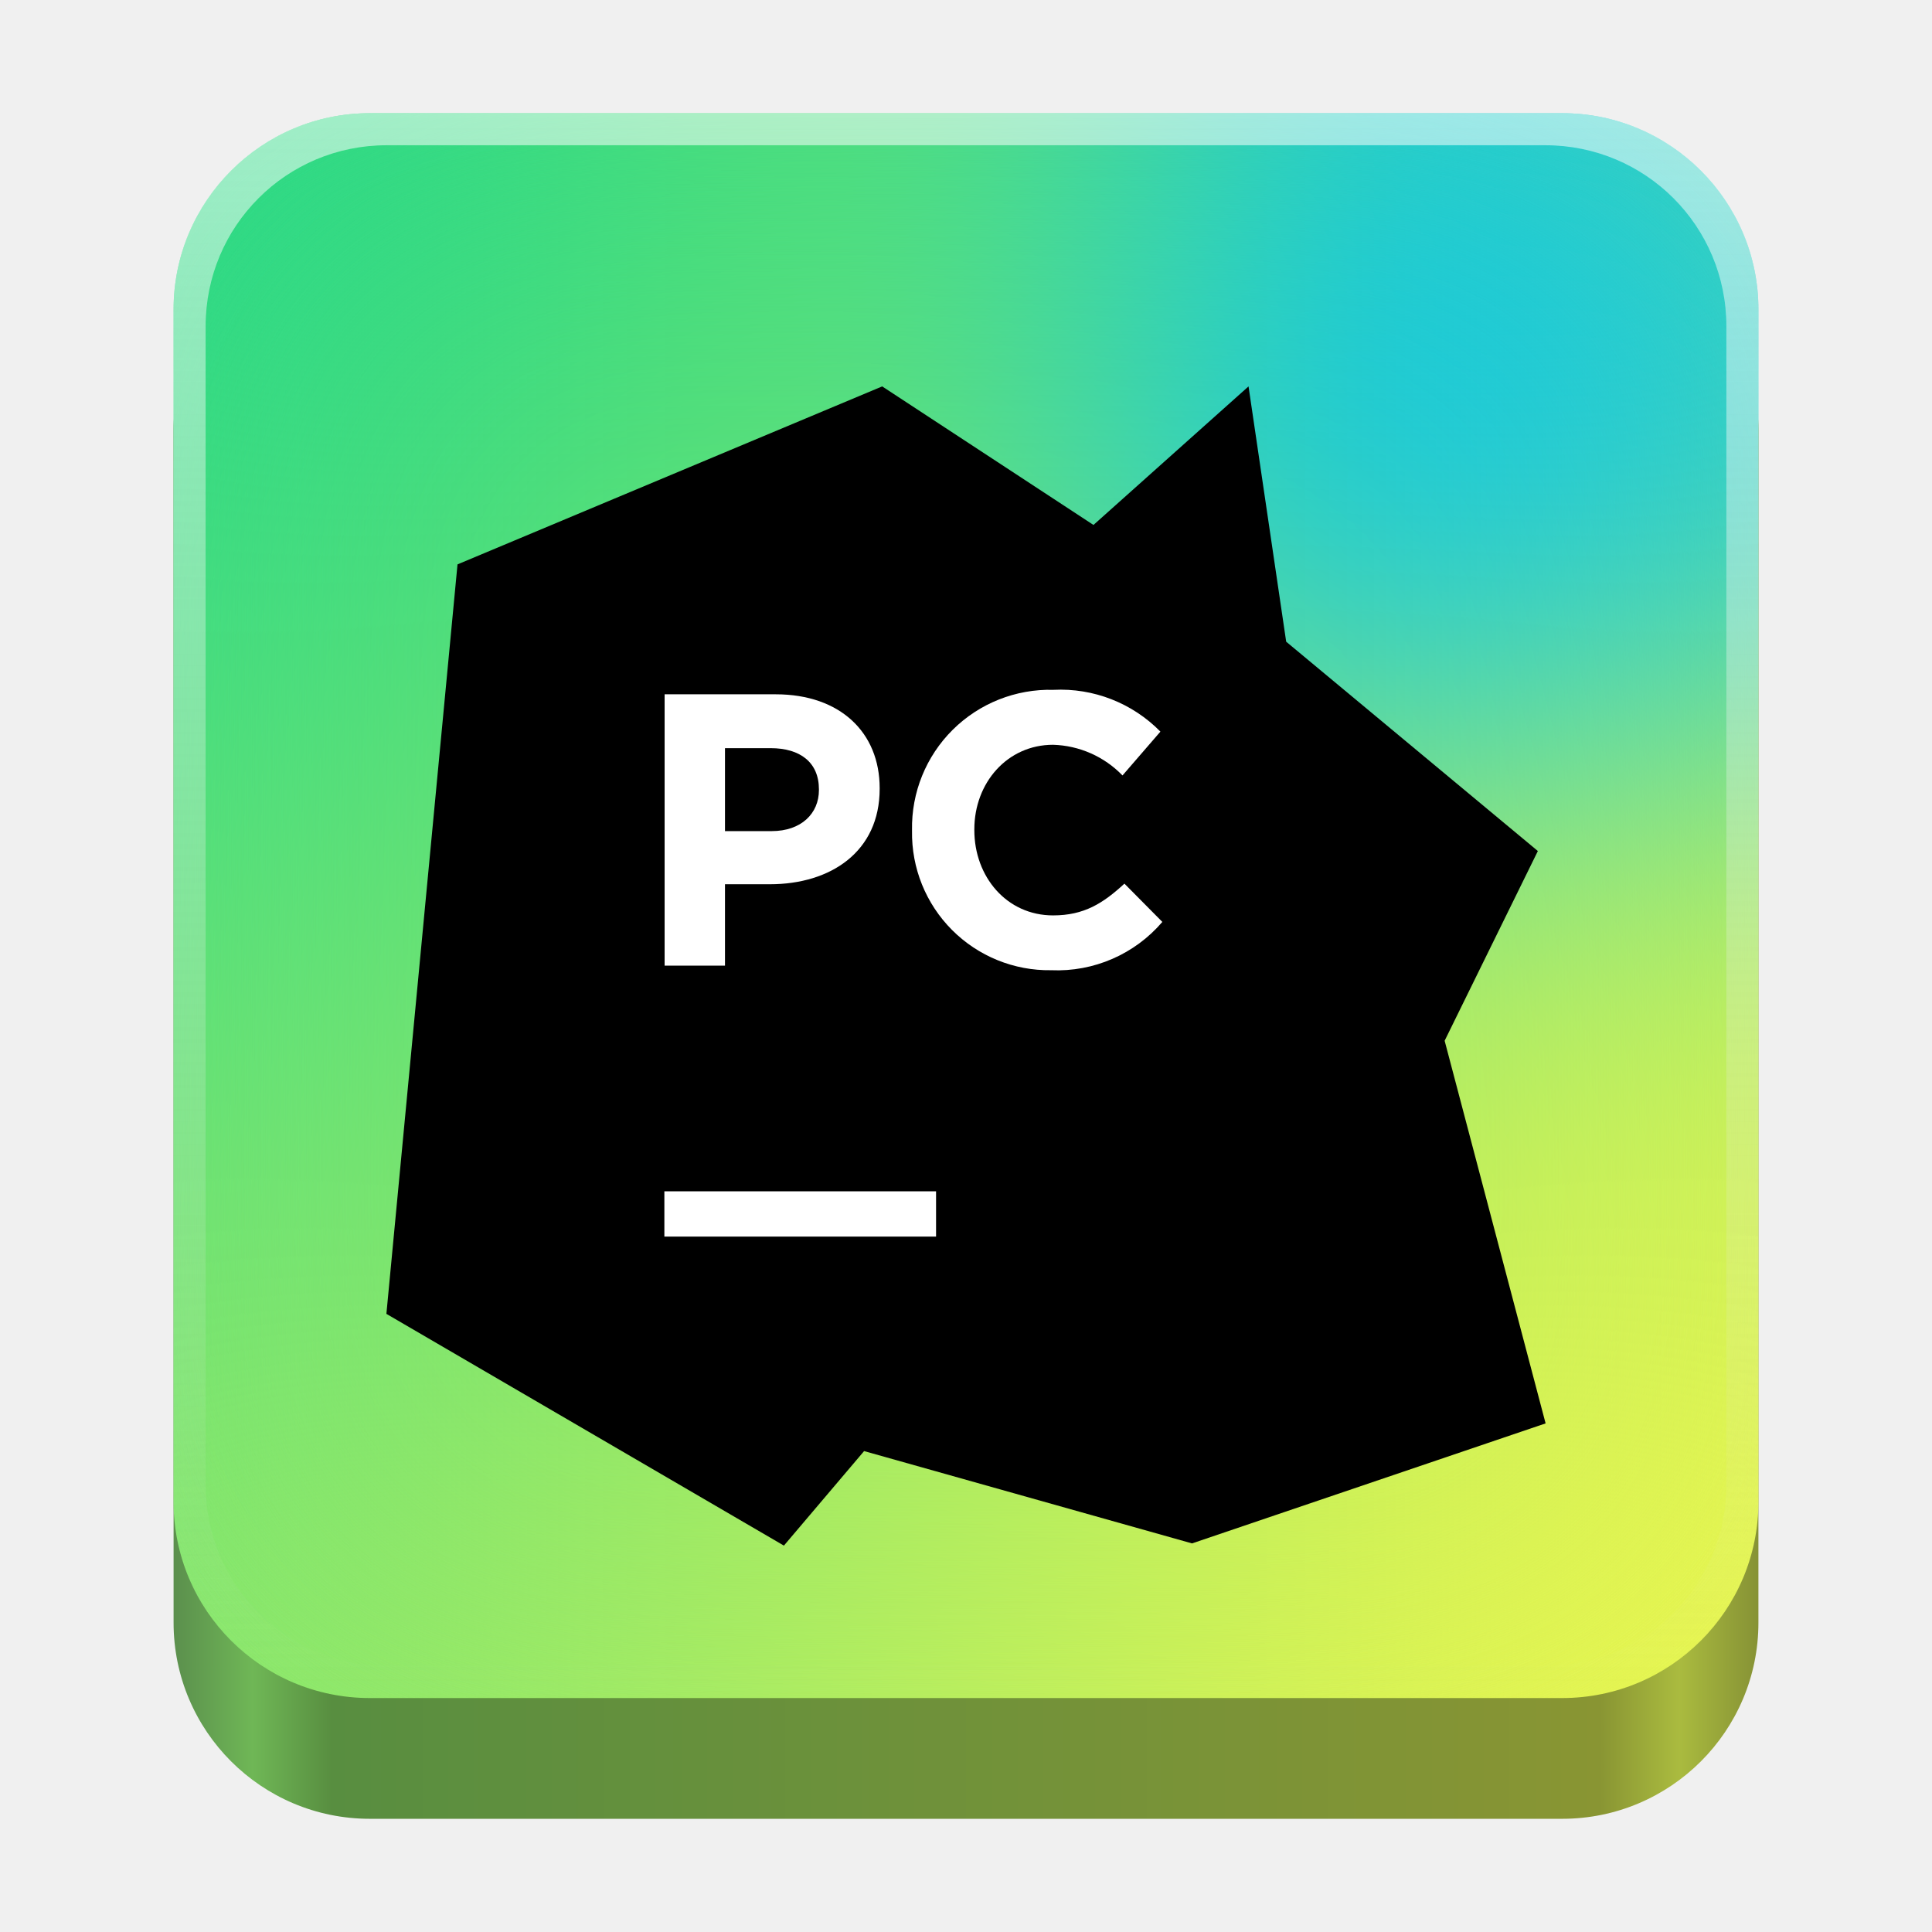
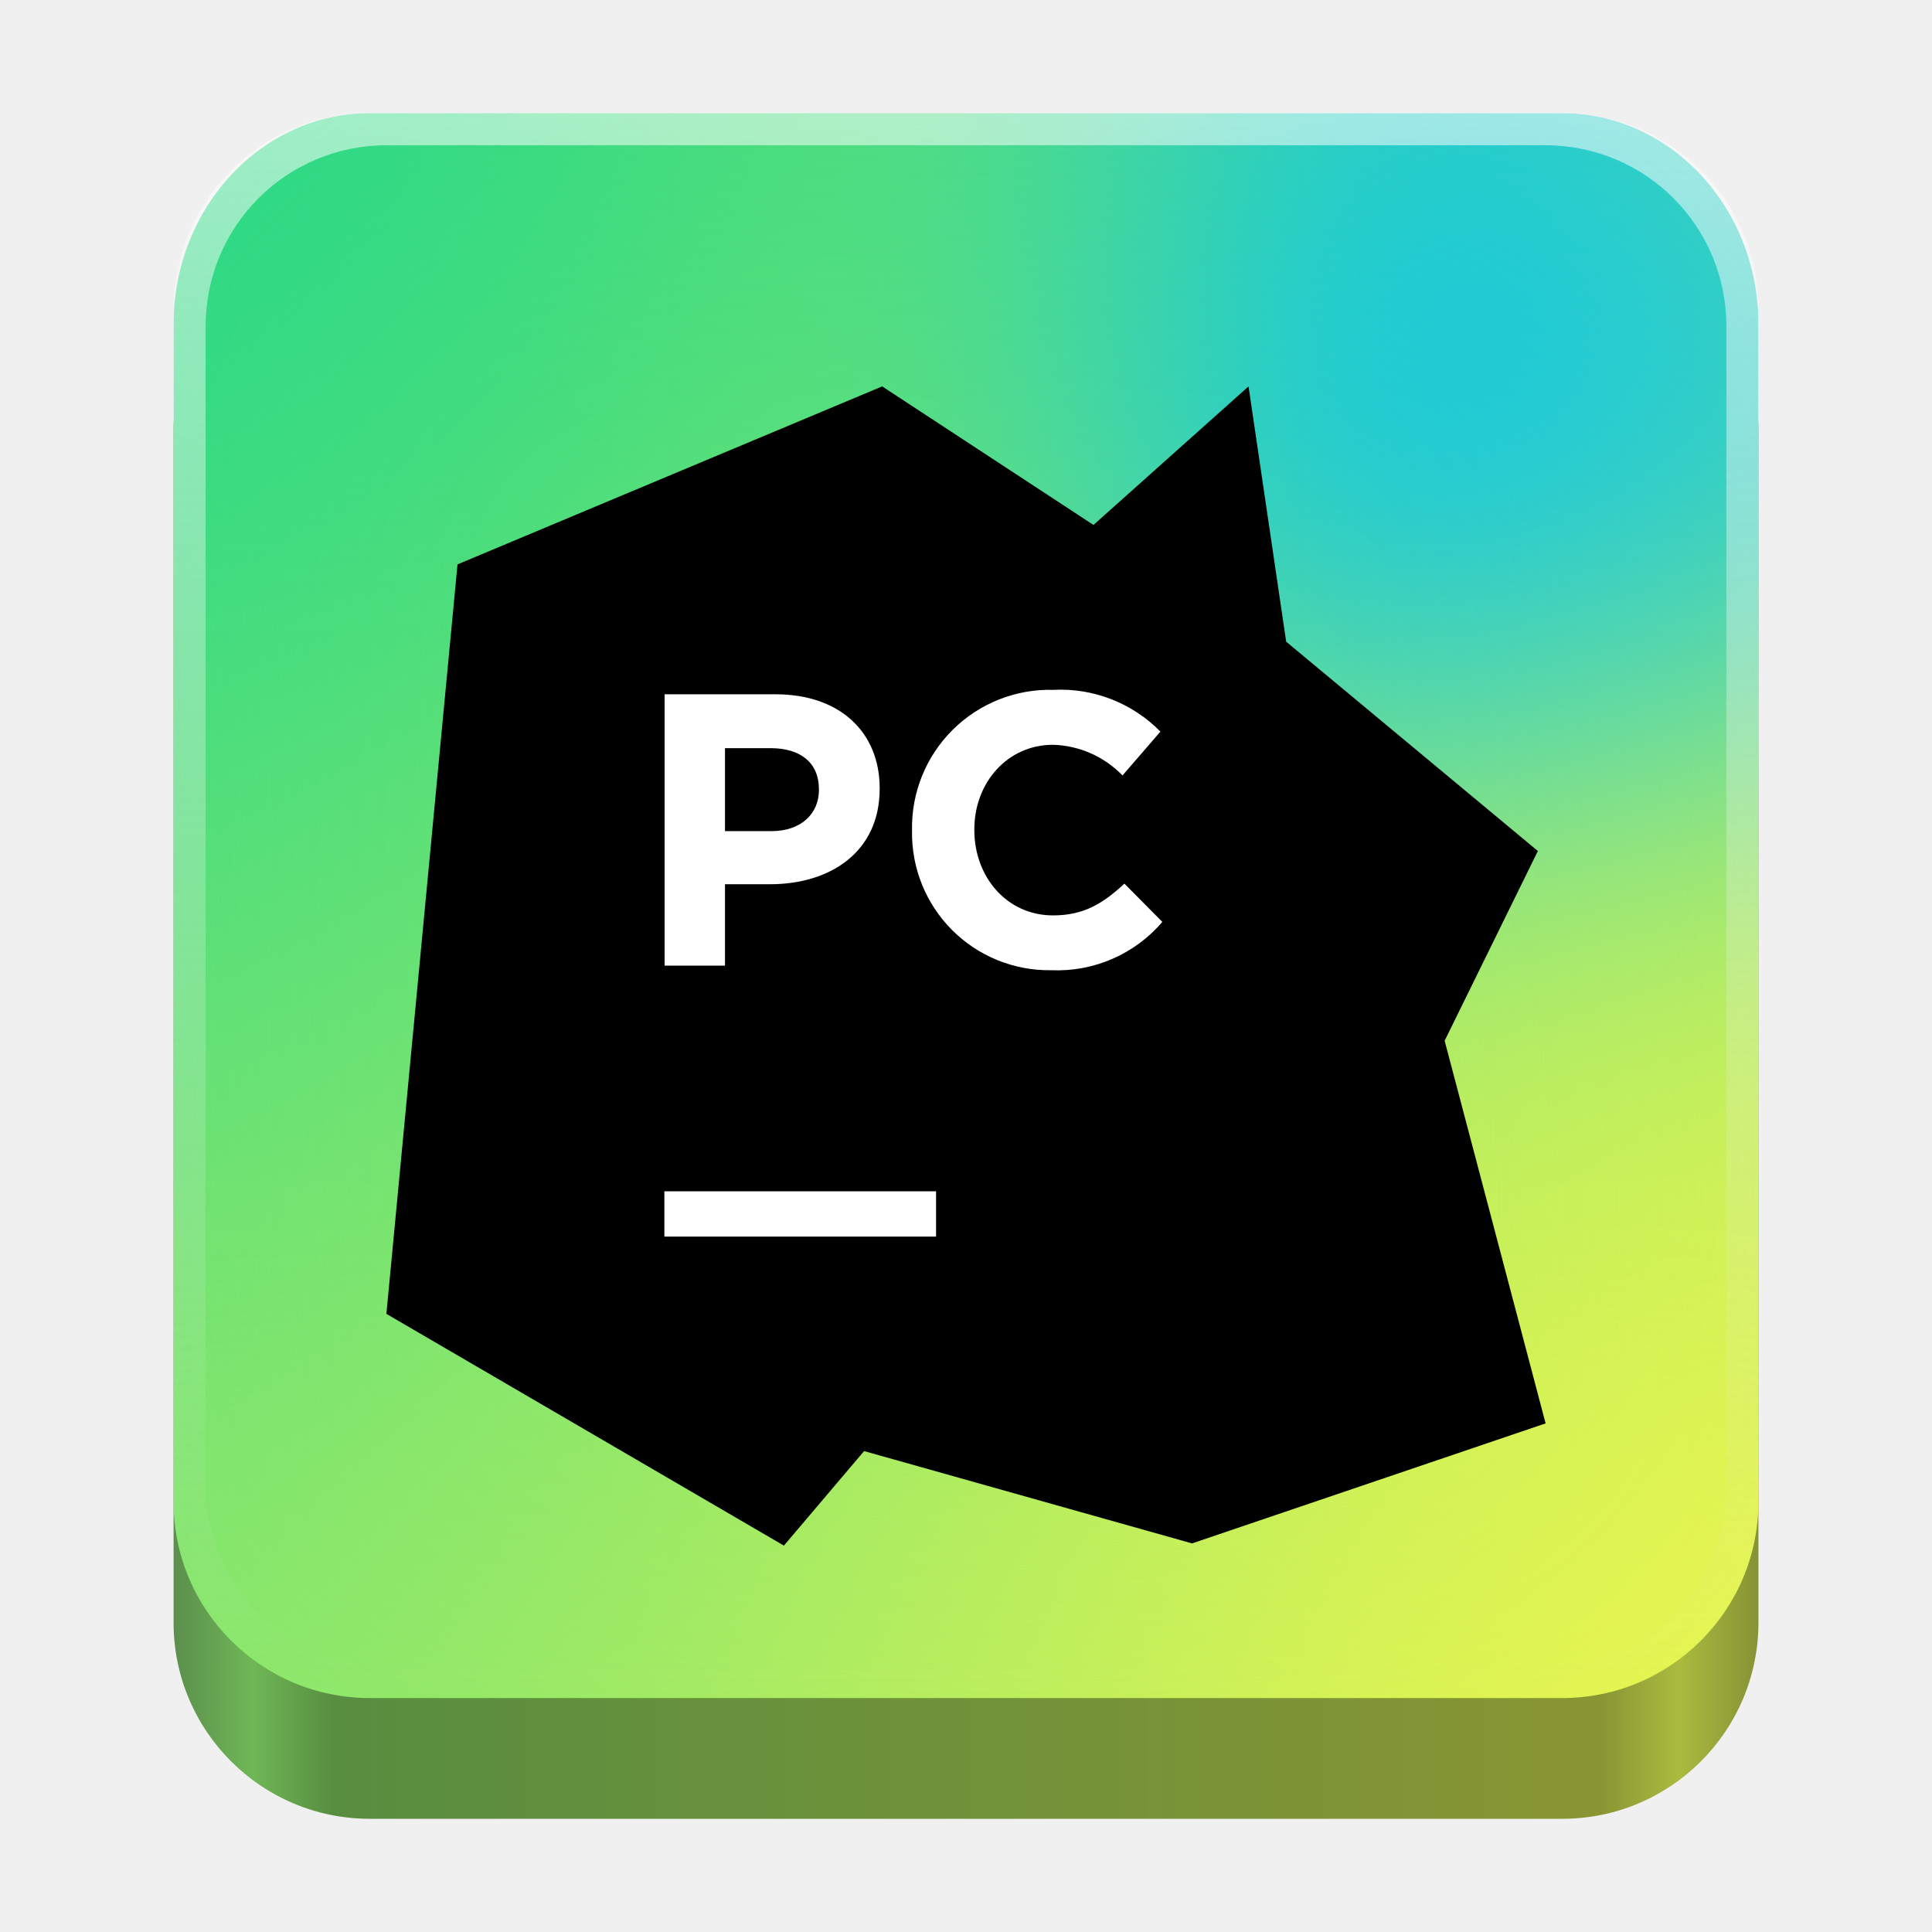
<svg xmlns="http://www.w3.org/2000/svg" xmlns:xlink="http://www.w3.org/1999/xlink" width="128" height="128" viewBox="0 0 128 128" version="1.1" id="svg5" xml:space="preserve">
  <defs id="defs2">
    <linearGradient id="linearGradient11616">
      <stop style="stop-color:#21d789;stop-opacity:1;" offset="0" id="stop11612" />
      <stop style="stop-color:#fcf84a;stop-opacity:1" offset="1" id="stop11614" />
    </linearGradient>
    <linearGradient id="linearGradient404">
      <stop style="stop-color:#e6e6e6;stop-opacity:0;" offset="0" id="stop400" />
      <stop style="stop-color:#ffffff;stop-opacity:0.545;" offset="1" id="stop402" />
    </linearGradient>
    <linearGradient y2="236" x2="96" y1="236" x1="32" gradientTransform="translate(604.8168,170.5864)" gradientUnits="userSpaceOnUse" id="linearGradient1099" xlink:href="#linearGradient1036" />
    <linearGradient id="linearGradient1036">
      <stop id="stop1032" offset="0" style="stop-color:#d5d3cf;stop-opacity:1;" />
      <stop id="stop1034" offset="1" style="stop-color:#f6f5f4;stop-opacity:1" />
    </linearGradient>
    <radialGradient r="32" fy="-76" fx="-244" cy="-76" cx="-244" gradientTransform="matrix(0.8833333,0,0,0.8833333,-460.3502,463.1197)" gradientUnits="userSpaceOnUse" id="radialGradient1103" xlink:href="#linearGradient1069" />
    <linearGradient id="linearGradient1069">
      <stop id="stop1065" offset="0" style="stop-color:#d5d3cf;stop-opacity:1" />
      <stop id="stop1067-1" offset="1" style="stop-color:#949390;stop-opacity:1" />
    </linearGradient>
    <linearGradient gradientUnits="userSpaceOnUse" y2="232" x2="64" y1="262.5" x1="64" id="linearGradient1027" xlink:href="#linearGradient1025" gradientTransform="translate(-470.5864,432.8168)" />
    <linearGradient id="linearGradient1025">
      <stop id="stop1021" offset="0" style="stop-color:#9a9996;stop-opacity:1" />
      <stop id="stop1023" offset="1" style="stop-color:#77767b;stop-opacity:1" />
    </linearGradient>
    <clipPath clipPathUnits="userSpaceOnUse" id="clipPath1609-7">
      <path id="path1611-5" d="m 252,116 28,-28 v -8 h -36 v 36 z" style="fill:#e74747;stroke:none;stroke-width:0.25px;stroke-linecap:butt;stroke-linejoin:miter;stroke-opacity:1" />
    </clipPath>
    <linearGradient id="linearGradient8241">
      <stop style="stop-color:#5b8f4d;stop-opacity:1;" offset="0" id="stop8237" />
      <stop style="stop-color:#6fb756;stop-opacity:1;" offset="0.05" id="stop9349" />
      <stop style="stop-color:#588e40;stop-opacity:1;" offset="0.1" id="stop21746" />
      <stop style="stop-color:#899533;stop-opacity:1;" offset="0.9" id="stop21940" />
      <stop style="stop-color:#aabb3f;stop-opacity:1;" offset="0.95" id="stop9351" />
      <stop style="stop-color:#869235;stop-opacity:1;" offset="1" id="stop8239" />
    </linearGradient>
    <radialGradient r="32" fy="-76" fx="-244" cy="-76" cx="-244" gradientTransform="matrix(0.8833333,0,0,0.8833333,-460.3502,463.1197)" gradientUnits="userSpaceOnUse" id="radialGradient1103-5" xlink:href="#linearGradient1069" />
    <clipPath clipPathUnits="userSpaceOnUse" id="clipPath1609-7-7">
      <path id="path1611-5-0" d="m 252,116 28,-28 v -8 h -36 v 36 z" style="fill:#e74747;stroke:none;stroke-width:0.25px;stroke-linecap:butt;stroke-linejoin:miter;stroke-opacity:1" />
    </clipPath>
    <clipPath clipPathUnits="userSpaceOnUse" id="clipPath744">
      <rect style="fill:#1e88e5;fill-opacity:1;stroke-width:0.265" id="rect746" width="541.867" height="541.867" x="0" y="1.5987212e-14" rx="79.375" ry="79.375" />
    </clipPath>
    <clipPath clipPathUnits="userSpaceOnUse" id="clipPath62">
      <rect style="fill:#1e88e5;fill-opacity:1;stroke-width:0.265" id="rect64" width="541.867" height="541.867" x="2.2507105e-05" y="-0.422" rx="79.375" ry="79.375" />
    </clipPath>
    <linearGradient xlink:href="#linearGradient8241" id="linearGradient8243" x1="11.5" y1="120.5" x2="116.5" y2="120.5" gradientUnits="userSpaceOnUse" />
    <radialGradient r="32" fy="-76" fx="-244" cy="-76" cx="-244" gradientTransform="matrix(0.8833333,0,0,0.8833333,-460.3502,463.1197)" gradientUnits="userSpaceOnUse" id="radialGradient1103-6" xlink:href="#linearGradient1069" />
    <clipPath clipPathUnits="userSpaceOnUse" id="clipPath1609-7-2">
      <path id="path1611-5-3" d="m 252,116 28,-28 v -8 h -36 v 36 z" style="fill:#e74747;stroke:none;stroke-width:0.25px;stroke-linecap:butt;stroke-linejoin:miter;stroke-opacity:1" />
    </clipPath>
    <radialGradient r="32" fy="-76" fx="-244" cy="-76" cx="-244" gradientTransform="matrix(0.8833333,0,0,0.8833333,-460.3502,463.1197)" gradientUnits="userSpaceOnUse" id="radialGradient1103-56" xlink:href="#linearGradient1069" />
    <clipPath clipPathUnits="userSpaceOnUse" id="clipPath1609-7-0">
      <path id="path1611-5-9" d="m 252,116 28,-28 v -8 h -36 v 36 z" style="fill:#e74747;stroke:none;stroke-width:0.25px;stroke-linecap:butt;stroke-linejoin:miter;stroke-opacity:1" />
    </clipPath>
    <clipPath clipPathUnits="userSpaceOnUse" id="clipPath37">
      <rect style="fill:#1a1a1a;fill-opacity:1;stroke-width:0.265" id="rect39" width="541.867" height="541.867" x="-2.6626146e-06" y="3.241" rx="79.375" ry="79.375" />
    </clipPath>
    <clipPath clipPathUnits="userSpaceOnUse" id="clipPath22042">
      <rect style="fill:#333333;fill-opacity:1;stroke-width:0.013" id="rect22044" width="27.32" height="27.484" x="166.968" y="105.404" rx="4.002" ry="4.026" />
    </clipPath>
    <clipPath clipPathUnits="userSpaceOnUse" id="clipPath1039">
      <rect style="fill:#b3b3b3;fill-opacity:1;stroke-width:0.265" id="rect1041" width="541.867" height="541.867" x="2.5931527e-05" y="-0" rx="79.375" ry="79.375" />
    </clipPath>
    <clipPath clipPathUnits="userSpaceOnUse" id="clipPath154">
      <rect style="fill:#b3b3b3;fill-opacity:1;stroke-width:0.265" id="rect156" width="541.867" height="541.867" x="-2.9218751e-05" y="-0" rx="79.375" ry="79.375" />
    </clipPath>
    <linearGradient xlink:href="#linearGradient404" id="linearGradient406" x1="64" y1="112.5" x2="64" y2="7.5" gradientUnits="userSpaceOnUse" />
    <linearGradient id="a" gradientUnits="userSpaceOnUse" x1="38.78" x2="95.91" y1="41.59" y2="41.59" gradientTransform="translate(260.425,-3.53)">
      <stop offset="0" stop-color="#21d789" id="stop500" />
      <stop offset="1" stop-color="#07c3f2" id="stop502" />
    </linearGradient>
    <linearGradient id="b" gradientUnits="userSpaceOnUse" x1="-29.18" x2="88.46" y1="85.52" y2="-1.32" gradientTransform="translate(260.425,-3.53)">
      <stop offset=".01" stop-color="#fcf84a" id="stop505" />
      <stop offset=".11" stop-color="#a7eb62" id="stop507" />
      <stop offset=".21" stop-color="#5fe077" id="stop509" />
      <stop offset=".27" stop-color="#32da84" id="stop511" />
      <stop offset=".31" stop-color="#21d789" id="stop513" />
      <stop offset=".58" stop-color="#21d789" id="stop515" />
      <stop offset=".6" stop-color="#21d789" id="stop517" />
      <stop offset=".69" stop-color="#20d68c" id="stop519" />
      <stop offset=".76" stop-color="#1ed497" id="stop521" />
      <stop offset=".83" stop-color="#19d1a9" id="stop523" />
      <stop offset=".9" stop-color="#13ccc2" id="stop525" />
      <stop offset=".97" stop-color="#0bc6e1" id="stop527" />
      <stop offset="1" stop-color="#07c3f2" id="stop529" />
    </linearGradient>
    <linearGradient id="c" gradientUnits="userSpaceOnUse" x1="17.3" x2="36.92" y1="110.99" y2="49.42" gradientTransform="translate(260.425,-3.53)">
      <stop offset="0" stop-color="#21d789" id="stop532" />
      <stop offset=".16" stop-color="#24d888" id="stop534" />
      <stop offset=".3" stop-color="#2fd985" id="stop536" />
      <stop offset=".43" stop-color="#41dc80" id="stop538" />
      <stop offset=".55" stop-color="#5ae079" id="stop540" />
      <stop offset=".67" stop-color="#7ae46f" id="stop542" />
      <stop offset=".79" stop-color="#a1ea64" id="stop544" />
      <stop offset=".9" stop-color="#cff157" id="stop546" />
      <stop offset="1" stop-color="#fcf84a" id="stop548" />
    </linearGradient>
    <linearGradient id="d" gradientUnits="userSpaceOnUse" x1="43.28" x2="85.97" y1="57.46" y2="0.06" gradientTransform="translate(260.425,-3.53)">
      <stop offset="0" stop-color="#21d789" id="stop551" />
      <stop offset=".09" stop-color="#23d986" id="stop553" />
      <stop offset=".17" stop-color="#2ade7b" id="stop555" />
      <stop offset=".25" stop-color="#36e669" id="stop557" />
      <stop offset=".27" stop-color="#3bea62" id="stop559" />
      <stop offset=".35" stop-color="#47eb61" id="stop561" />
      <stop offset=".49" stop-color="#67ed5d" id="stop563" />
      <stop offset=".69" stop-color="#9af156" id="stop565" />
      <stop offset=".92" stop-color="#e0f64d" id="stop567" />
      <stop offset="1" stop-color="#fcf84a" id="stop569" />
    </linearGradient>
    <linearGradient id="e" gradientUnits="userSpaceOnUse" x1="108.58" x2="22.55" y1="64.77" y2="63.97" gradientTransform="translate(260.425,-3.53)">
      <stop offset=".39" stop-color="#fcf84a" id="stop572" />
      <stop offset=".46" stop-color="#ecf74c" id="stop574" />
      <stop offset=".61" stop-color="#c1f451" id="stop576" />
      <stop offset=".82" stop-color="#7eef5a" id="stop578" />
      <stop offset="1" stop-color="#3bea62" id="stop580" />
    </linearGradient>
    <linearGradient xlink:href="#linearGradient11616" id="linearGradient11827" x1="12.773" y1="20.475" x2="108.029" y2="115.731" gradientUnits="userSpaceOnUse" />
    <filter height="1.686" width="1.686" y="-0.343" x="-0.343" style="color-interpolation-filters:sRGB;" id="filter13914">
      <feGaussianBlur stdDeviation="15 15" result="blur" id="feGaussianBlur13908" />
      <feColorMatrix values="1 0 0 0 0 0 1 0 0 0 0 0 1 0 0 0 0 0 50 0 " result="colormatrix" id="feColorMatrix13910" />
      <feComposite in="colormatrix" in2="SourceGraphic" operator="in" id="feComposite13912" />
    </filter>
+     <clipPath clipPathUnits="userSpaceOnUse" id="clipPath429">
+       <rect style="fill:url(#linearGradient433);fill-opacity:1;stroke-width:1.037" id="rect431" width="105" height="113" x="11.5" y="7.5" rx="13" ry="13.99" />
+     </clipPath>
+     <linearGradient xlink:href="#linearGradient8241" id="linearGradient433" gradientUnits="userSpaceOnUse" gradientTransform="matrix(1,0,0,1.076191,-3.1292439e-6,-9.180951)" x1="11.5" y1="120.5" x2="116.5" y2="120.5" />
  </defs>
  <g id="layer2">
-     <rect style="fill:url(#linearGradient8243);fill-opacity:1" id="rect440" width="105" height="105" x="11.5" y="15.5" rx="13" ry="13" />
-     <g id="g12621">
-       <g id="g13479" style="filter:url(#filter13914)">
-         <rect style="fill:url(#linearGradient11827);fill-opacity:1" id="rect358" width="105" height="105" x="11.5" y="7.5" rx="13" ry="13" />
-         <circle style="fill:#08c4ee;fill-opacity:1;stroke:none;stroke-width:2;stroke-linecap:round" id="path11472" cx="93.824" cy="30.176" r="20.553" />
+     <g id="g17057">
+       <rect style="fill:url(#linearGradient8243);fill-opacity:1" id="rect440" width="105" height="105" x="11.5" y="15.5" rx="13" ry="13" />
+       <g id="g12621" clip-path="url(#clipPath429)">
+         <g id="g13479" style="filter:url(#filter13914)">
+           <rect style="fill:url(#linearGradient11827);fill-opacity:1" id="rect358" width="105" height="105" x="11.5" y="7.5" rx="13" ry="13" />
+           <circle style="fill:#08c4ee;fill-opacity:1;stroke:none;stroke-width:2;stroke-linecap:round" id="path11472" cx="93.824" cy="30.176" r="20.553" />
+         </g>
      </g>
-     </g>
-     <path id="rect364" style="fill:url(#linearGradient406);fill-opacity:1" d="M 24.5 7.5 C 17.298 7.5 11.5 13.298 11.5 20.5 L 11.5 99.5 C 11.5 106.702 17.298 112.5 24.5 112.5 L 103.5 112.5 C 110.702 112.5 116.5 106.702 116.5 99.5 L 116.5 20.5 C 116.5 13.298 110.702 7.5 103.5 7.5 L 24.5 7.5 z M 25.623 9.623 L 102.377 9.623 C 109.025 9.623 114.377 14.975 114.377 21.623 L 114.377 98.377 C 114.377 105.025 109.025 110.377 102.377 110.377 L 25.623 110.377 C 18.975 110.377 13.623 105.025 13.623 98.377 L 13.623 21.623 C 13.623 14.975 18.975 9.623 25.623 9.623 z " />
-     <g id="g14288" transform="matrix(0.8,0,0,0.8,12.8,24.82344)">
-       <path id="path583" style="fill:#000000;fill-opacity:1" d="M 57.059,0.971 21.889,15.711 16,77.779 48.92,96.971 55.561,89.143 82.719,96.789 112,86.85 103.639,55.16 111.359,39.449 90.516,22.113 87.398,0.971 74.557,12.445 Z" />
-       <g fill="#ffffff" id="g601" transform="translate(9.040212,-3.53)">
-         <path d="m 29.98,71.16 h 22.5 v 3.75 h -22.5 z" id="path595" />
-         <path d="m 30,30 h 9.2 c 5.36,0 8.61,3.18 8.61,7.77 v 0.06 c 0,5.2 -4.05,7.9 -9.09,7.9 H 35 v 6.74 h -5 z m 8.86,11.33 c 2.47,0 3.92,-1.47 3.92,-3.4 v -0.06 c 0,-2.22 -1.54,-3.41 -4,-3.41 H 35 v 6.87 z" id="path597" />
-         <path d="m 50.49,41.31 v -0.06 a 11.41,11.41 0 0 1 11.71,-11.62 11.59,11.59 0 0 1 8.86,3.46 l -3.14,3.63 a 8.33,8.33 0 0 0 -5.75,-2.54 c -3.79,0 -6.52,3.15 -6.52,7 v 0.07 c 0,3.85 2.67,7.06 6.52,7.06 2.57,0 4.14,-1 5.91,-2.63 l 3.14,3.17 a 11.46,11.46 0 0 1 -9.21,4 11.35,11.35 0 0 1 -11.52,-11.54" id="path599" />
+       <path id="rect364" style="fill:url(#linearGradient406);fill-opacity:1" d="M 24.5 7.5 C 17.298 7.5 11.5 13.298 11.5 20.5 L 11.5 99.5 C 11.5 106.702 17.298 112.5 24.5 112.5 L 103.5 112.5 C 110.702 112.5 116.5 106.702 116.5 99.5 L 116.5 20.5 C 116.5 13.298 110.702 7.5 103.5 7.5 L 24.5 7.5 z M 25.623 9.623 L 102.377 9.623 C 109.025 9.623 114.377 14.975 114.377 21.623 L 114.377 98.377 C 114.377 105.025 109.025 110.377 102.377 110.377 L 25.623 110.377 C 18.975 110.377 13.623 105.025 13.623 98.377 L 13.623 21.623 C 13.623 14.975 18.975 9.623 25.623 9.623 z " />
+       <g id="g14288" transform="matrix(0.8,0,0,0.8,12.8,24.82344)">
+         <path id="path583" style="fill:#000000;fill-opacity:1" d="M 57.059,0.971 21.889,15.711 16,77.779 48.92,96.971 55.561,89.143 82.719,96.789 112,86.85 103.639,55.16 111.359,39.449 90.516,22.113 87.398,0.971 74.557,12.445 Z" />
+         <g fill="#ffffff" id="g601" transform="translate(9.040212,-3.53)">
+           <path d="m 29.98,71.16 h 22.5 v 3.75 h -22.5 z" id="path595" />
+           <path d="m 30,30 h 9.2 c 5.36,0 8.61,3.18 8.61,7.77 v 0.06 c 0,5.2 -4.05,7.9 -9.09,7.9 H 35 v 6.74 h -5 z m 8.86,11.33 c 2.47,0 3.92,-1.47 3.92,-3.4 v -0.06 c 0,-2.22 -1.54,-3.41 -4,-3.41 H 35 v 6.87 z" id="path597" />
+           <path d="m 50.49,41.31 v -0.06 a 11.41,11.41 0 0 1 11.71,-11.62 11.59,11.59 0 0 1 8.86,3.46 l -3.14,3.63 a 8.33,8.33 0 0 0 -5.75,-2.54 c -3.79,0 -6.52,3.15 -6.52,7 v 0.07 c 0,3.85 2.67,7.06 6.52,7.06 2.57,0 4.14,-1 5.91,-2.63 l 3.14,3.17 a 11.46,11.46 0 0 1 -9.21,4 11.35,11.35 0 0 1 -11.52,-11.54" id="path599" />
+         </g>
      </g>
    </g>
  </g>
</svg>
